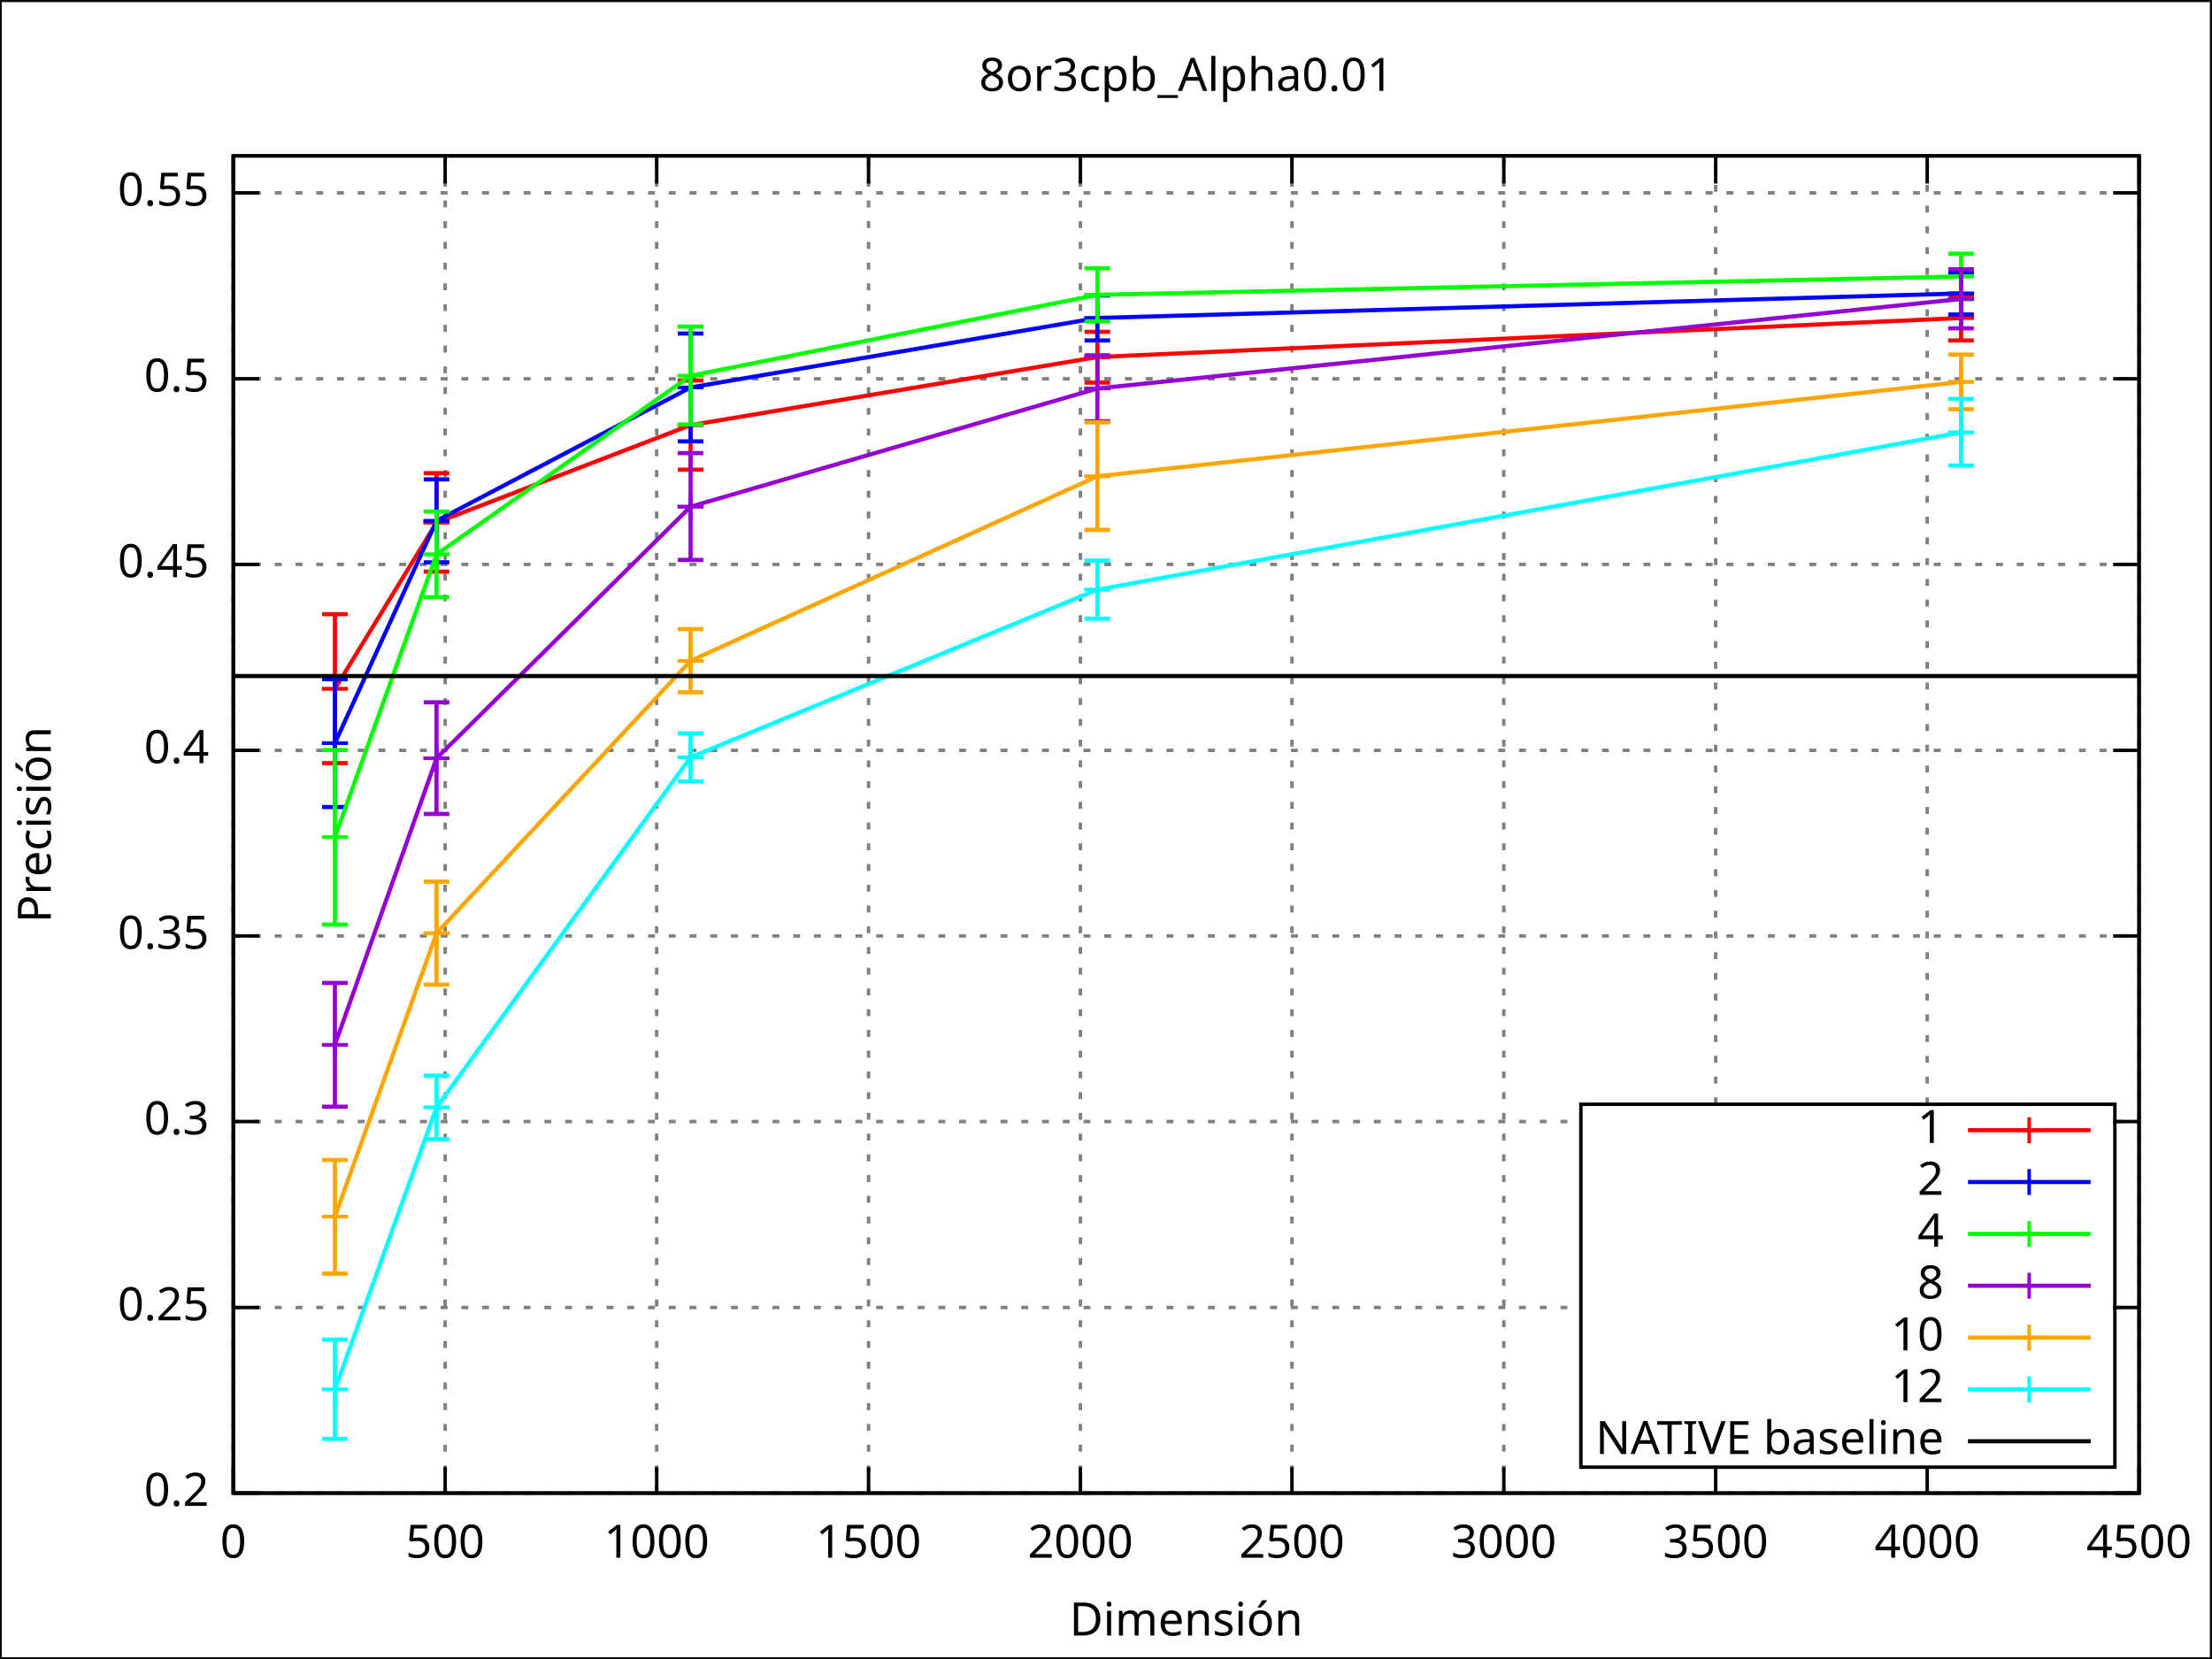
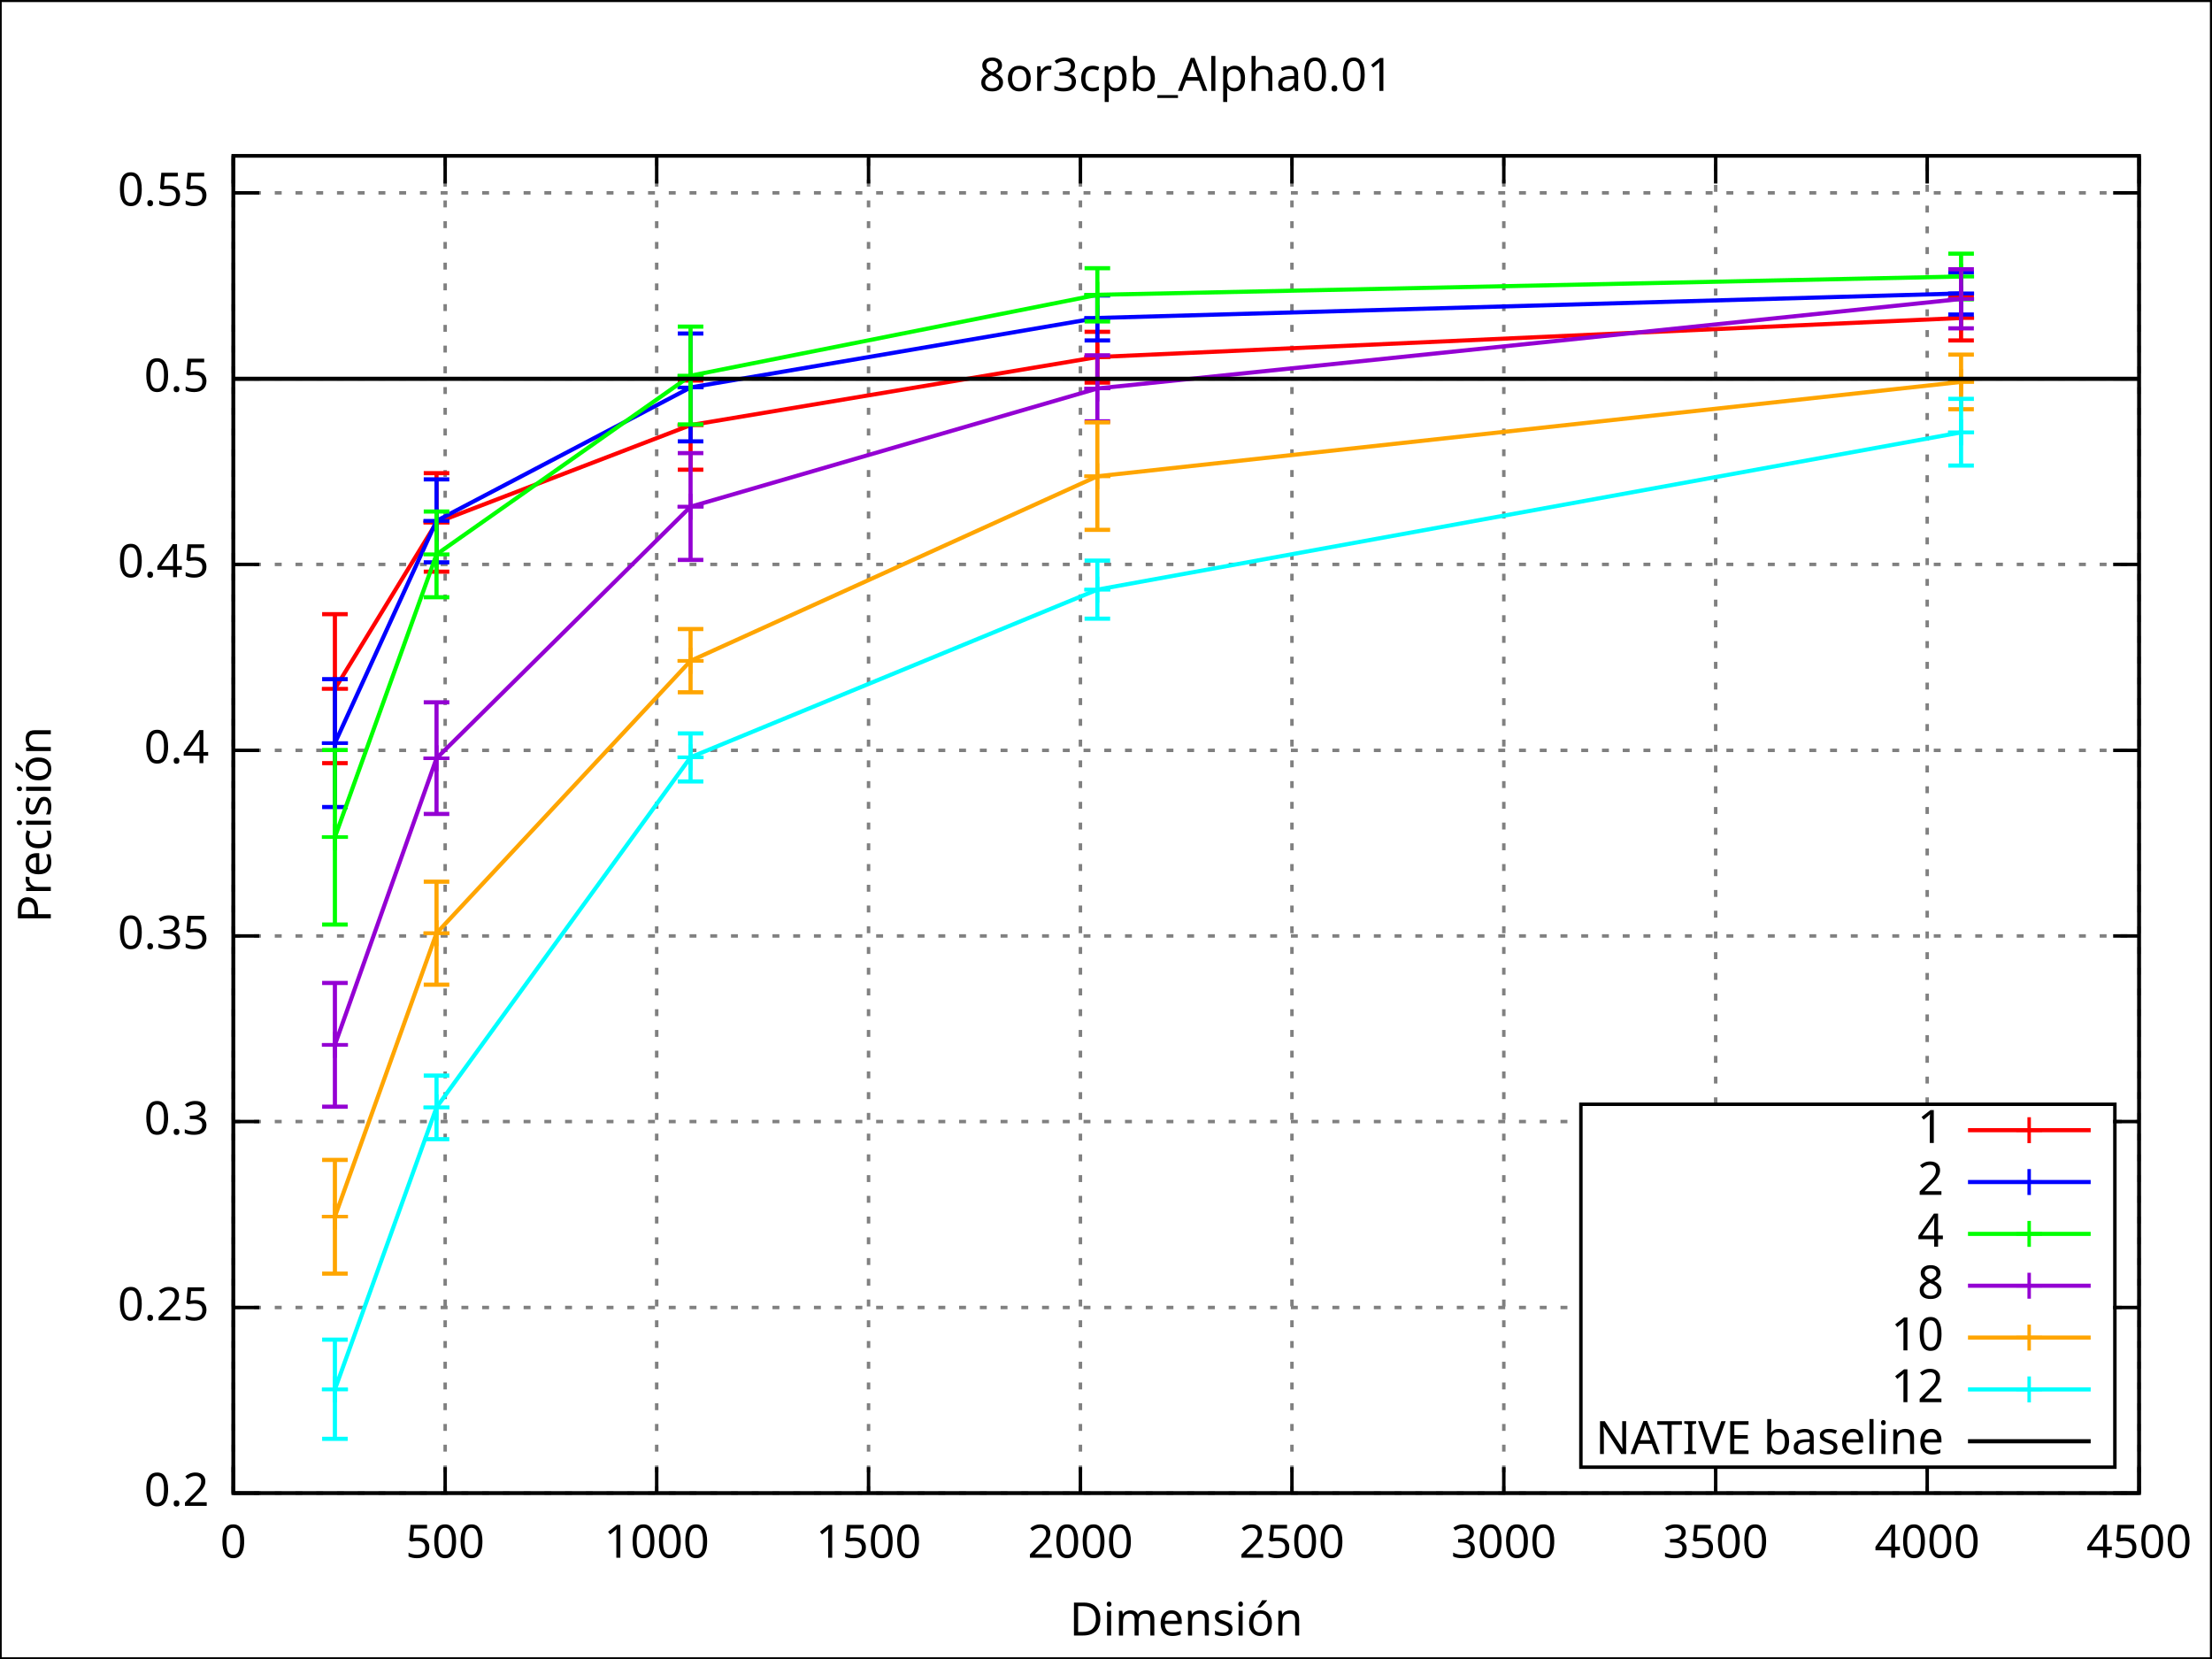
<svg xmlns="http://www.w3.org/2000/svg" xmlns:xlink="http://www.w3.org/1999/xlink" width="640" height="480" viewBox="0 0 640 480">
  <g id="gnuplot_canvas">
    <rect x="0" y="0" width="640" height="480" fill="none" />
    <defs>
      <circle id="gpDot" r="0.5" stroke-width="0.5" />
      <path id="gpPt0" stroke-width="0.267" stroke="currentColor" d="M-1,0 h2 M0,-1 v2" />
      <path id="gpPt1" stroke-width="0.267" stroke="currentColor" d="M-1,-1 L1,1 M1,-1 L-1,1" />
      <path id="gpPt2" stroke-width="0.267" stroke="currentColor" d="M-1,0 L1,0 M0,-1 L0,1 M-1,-1 L1,1 M-1,1 L1,-1" />
      <rect id="gpPt3" stroke-width="0.267" stroke="currentColor" x="-1" y="-1" width="2" height="2" />
      <rect id="gpPt4" stroke-width="0.267" stroke="currentColor" fill="currentColor" x="-1" y="-1" width="2" height="2" />
      <circle id="gpPt5" stroke-width="0.267" stroke="currentColor" cx="0" cy="0" r="1" />
      <use xlink:href="#gpPt5" id="gpPt6" fill="currentColor" stroke="none" />
      <path id="gpPt7" stroke-width="0.267" stroke="currentColor" d="M0,-1.33 L-1.33,0.67 L1.33,0.67 z" />
      <use xlink:href="#gpPt7" id="gpPt8" fill="currentColor" stroke="none" />
      <use xlink:href="#gpPt7" id="gpPt9" stroke="currentColor" transform="rotate(180)" />
      <use xlink:href="#gpPt9" id="gpPt10" fill="currentColor" stroke="none" />
      <use xlink:href="#gpPt3" id="gpPt11" stroke="currentColor" transform="rotate(45)" />
      <use xlink:href="#gpPt11" id="gpPt12" fill="currentColor" stroke="none" />
    </defs>
    <g style="fill:none; color:white; stroke:currentColor; stroke-width:1.00; stroke-linecap:butt; stroke-linejoin:miter">
</g>
    <g style="fill:none; color:black; stroke:currentColor; stroke-width:1.00; stroke-linecap:butt; stroke-linejoin:miter">
      <g style="stroke:none; shape-rendering:crispEdges">
        <polygon fill="rgb(255, 255, 255)" points="0.0,480.0 639.9,480.0 639.9,0.1 0.0,0.1 " />
      </g>
      <path stroke="black" d="M0.0,480.0 L0.0,0.1 L639.9,0.1 L639.9,480.0 L0.0,480.0  h0.01" />
    </g>
    <g style="fill:none; color:gray; stroke:currentColor; stroke-width:1.00; stroke-linecap:butt; stroke-linejoin:miter">
      <path stroke="gray" stroke-dasharray=" 2,4" class="gridline" d="M67.5,432.0 L618.9,432.0  h0.01" />
    </g>
    <g style="fill:none; color:black; stroke:currentColor; stroke-width:1.00; stroke-linecap:butt; stroke-linejoin:miter">
      <path stroke="black" d="M67.5,432.0 L75.0,432.0 M618.9,432.0 L611.4,432.0  h0.01" />
      <g transform="translate(60.5,435.7)" style="stroke:none; fill:black; font-family:Verdana; font-size:10.00pt; text-anchor:end">
        <text> 0.2</text>
      </g>
    </g>
    <g style="fill:none; color:gray; stroke:currentColor; stroke-width:1.00; stroke-linecap:butt; stroke-linejoin:miter">
      <path stroke="gray" stroke-dasharray=" 2,4" class="gridline" d="M67.5,378.3 L457.4,378.3 M611.9,378.3 L618.9,378.3  h0.01" />
    </g>
    <g style="fill:none; color:black; stroke:currentColor; stroke-width:1.00; stroke-linecap:butt; stroke-linejoin:miter">
      <path stroke="black" d="M67.5,378.3 L75.0,378.3 M618.9,378.3 L611.4,378.3  h0.01" />
      <g transform="translate(60.5,382.0)" style="stroke:none; fill:black; font-family:Verdana; font-size:10.00pt; text-anchor:end">
        <text> 0.25</text>
      </g>
    </g>
    <g style="fill:none; color:gray; stroke:currentColor; stroke-width:1.00; stroke-linecap:butt; stroke-linejoin:miter">
      <path stroke="gray" stroke-dasharray=" 2,4" class="gridline" d="M67.5,324.5 L457.4,324.5 M611.9,324.5 L618.9,324.5  h0.01" />
    </g>
    <g style="fill:none; color:black; stroke:currentColor; stroke-width:1.00; stroke-linecap:butt; stroke-linejoin:miter">
      <path stroke="black" d="M67.5,324.5 L75.0,324.5 M618.9,324.5 L611.4,324.5  h0.01" />
      <g transform="translate(60.5,328.2)" style="stroke:none; fill:black; font-family:Verdana; font-size:10.00pt; text-anchor:end">
        <text> 0.3</text>
      </g>
    </g>
    <g style="fill:none; color:gray; stroke:currentColor; stroke-width:1.00; stroke-linecap:butt; stroke-linejoin:miter">
      <path stroke="gray" stroke-dasharray=" 2,4" class="gridline" d="M67.5,270.8 L618.9,270.8  h0.01" />
    </g>
    <g style="fill:none; color:black; stroke:currentColor; stroke-width:1.00; stroke-linecap:butt; stroke-linejoin:miter">
      <path stroke="black" d="M67.5,270.8 L75.0,270.8 M618.9,270.8 L611.4,270.8  h0.01" />
      <g transform="translate(60.5,274.5)" style="stroke:none; fill:black; font-family:Verdana; font-size:10.00pt; text-anchor:end">
        <text> 0.35</text>
      </g>
    </g>
    <g style="fill:none; color:gray; stroke:currentColor; stroke-width:1.00; stroke-linecap:butt; stroke-linejoin:miter">
      <path stroke="gray" stroke-dasharray=" 2,4" class="gridline" d="M67.5,217.1 L618.9,217.1  h0.01" />
    </g>
    <g style="fill:none; color:black; stroke:currentColor; stroke-width:1.00; stroke-linecap:butt; stroke-linejoin:miter">
      <path stroke="black" d="M67.5,217.1 L75.0,217.1 M618.9,217.1 L611.4,217.1  h0.01" />
      <g transform="translate(60.5,220.8)" style="stroke:none; fill:black; font-family:Verdana; font-size:10.00pt; text-anchor:end">
        <text> 0.4</text>
      </g>
    </g>
    <g style="fill:none; color:gray; stroke:currentColor; stroke-width:1.00; stroke-linecap:butt; stroke-linejoin:miter">
      <path stroke="gray" stroke-dasharray=" 2,4" class="gridline" d="M67.5,163.3 L618.9,163.3  h0.01" />
    </g>
    <g style="fill:none; color:black; stroke:currentColor; stroke-width:1.00; stroke-linecap:butt; stroke-linejoin:miter">
      <path stroke="black" d="M67.5,163.3 L75.0,163.3 M618.9,163.3 L611.4,163.3  h0.01" />
      <g transform="translate(60.5,167.0)" style="stroke:none; fill:black; font-family:Verdana; font-size:10.00pt; text-anchor:end">
        <text> 0.45</text>
      </g>
    </g>
    <g style="fill:none; color:gray; stroke:currentColor; stroke-width:1.00; stroke-linecap:butt; stroke-linejoin:miter">
      <path stroke="gray" stroke-dasharray=" 2,4" class="gridline" d="M67.5,109.6 L618.9,109.6  h0.01" />
    </g>
    <g style="fill:none; color:black; stroke:currentColor; stroke-width:1.00; stroke-linecap:butt; stroke-linejoin:miter">
      <path stroke="black" d="M67.5,109.6 L75.0,109.6 M618.9,109.6 L611.4,109.6  h0.01" />
      <g transform="translate(60.5,113.3)" style="stroke:none; fill:black; font-family:Verdana; font-size:10.00pt; text-anchor:end">
        <text> 0.5</text>
      </g>
    </g>
    <g style="fill:none; color:gray; stroke:currentColor; stroke-width:1.00; stroke-linecap:butt; stroke-linejoin:miter">
      <path stroke="gray" stroke-dasharray=" 2,4" class="gridline" d="M67.5,55.8 L618.9,55.8  h0.01" />
    </g>
    <g style="fill:none; color:black; stroke:currentColor; stroke-width:1.00; stroke-linecap:butt; stroke-linejoin:miter">
      <path stroke="black" d="M67.5,55.8 L75.0,55.8 M618.9,55.8 L611.4,55.8  h0.01" />
      <g transform="translate(60.5,59.5)" style="stroke:none; fill:black; font-family:Verdana; font-size:10.00pt; text-anchor:end">
        <text> 0.55</text>
      </g>
    </g>
    <g style="fill:none; color:gray; stroke:currentColor; stroke-width:1.00; stroke-linecap:butt; stroke-linejoin:miter">
      <path stroke="gray" stroke-dasharray=" 2,4" class="gridline" d="M67.5,432.0 L67.5,45.1  h0.01" />
    </g>
    <g style="fill:none; color:black; stroke:currentColor; stroke-width:1.00; stroke-linecap:butt; stroke-linejoin:miter">
      <path stroke="black" d="M67.5,432.0 L67.5,424.5 M67.5,45.1 L67.5,52.6  h0.01" />
      <g transform="translate(67.5,450.7)" style="stroke:none; fill:black; font-family:Verdana; font-size:10.00pt; text-anchor:middle">
        <text> 0</text>
      </g>
    </g>
    <g style="fill:none; color:gray; stroke:currentColor; stroke-width:1.00; stroke-linecap:butt; stroke-linejoin:miter">
      <path stroke="gray" stroke-dasharray=" 2,4" class="gridline" d="M128.8,432.0 L128.8,45.1  h0.01" />
    </g>
    <g style="fill:none; color:black; stroke:currentColor; stroke-width:1.00; stroke-linecap:butt; stroke-linejoin:miter">
      <path stroke="black" d="M128.8,432.0 L128.8,424.5 M128.8,45.1 L128.8,52.6  h0.01" />
      <g transform="translate(128.8,450.7)" style="stroke:none; fill:black; font-family:Verdana; font-size:10.00pt; text-anchor:middle">
        <text> 500</text>
      </g>
    </g>
    <g style="fill:none; color:gray; stroke:currentColor; stroke-width:1.00; stroke-linecap:butt; stroke-linejoin:miter">
      <path stroke="gray" stroke-dasharray=" 2,4" class="gridline" d="M190.0,432.0 L190.0,45.1  h0.01" />
    </g>
    <g style="fill:none; color:black; stroke:currentColor; stroke-width:1.00; stroke-linecap:butt; stroke-linejoin:miter">
      <path stroke="black" d="M190.0,432.0 L190.0,424.5 M190.0,45.1 L190.0,52.6  h0.01" />
      <g transform="translate(190.0,450.7)" style="stroke:none; fill:black; font-family:Verdana; font-size:10.00pt; text-anchor:middle">
        <text> 1000</text>
      </g>
    </g>
    <g style="fill:none; color:gray; stroke:currentColor; stroke-width:1.00; stroke-linecap:butt; stroke-linejoin:miter">
      <path stroke="gray" stroke-dasharray=" 2,4" class="gridline" d="M251.3,432.0 L251.3,45.1  h0.01" />
    </g>
    <g style="fill:none; color:black; stroke:currentColor; stroke-width:1.00; stroke-linecap:butt; stroke-linejoin:miter">
      <path stroke="black" d="M251.3,432.0 L251.3,424.5 M251.3,45.1 L251.3,52.6  h0.01" />
      <g transform="translate(251.3,450.7)" style="stroke:none; fill:black; font-family:Verdana; font-size:10.00pt; text-anchor:middle">
        <text> 1500</text>
      </g>
    </g>
    <g style="fill:none; color:gray; stroke:currentColor; stroke-width:1.00; stroke-linecap:butt; stroke-linejoin:miter">
      <path stroke="gray" stroke-dasharray=" 2,4" class="gridline" d="M312.6,432.0 L312.6,45.1  h0.01" />
    </g>
    <g style="fill:none; color:black; stroke:currentColor; stroke-width:1.00; stroke-linecap:butt; stroke-linejoin:miter">
      <path stroke="black" d="M312.6,432.0 L312.6,424.5 M312.6,45.1 L312.6,52.6  h0.01" />
      <g transform="translate(312.6,450.7)" style="stroke:none; fill:black; font-family:Verdana; font-size:10.00pt; text-anchor:middle">
        <text> 2000</text>
      </g>
    </g>
    <g style="fill:none; color:gray; stroke:currentColor; stroke-width:1.00; stroke-linecap:butt; stroke-linejoin:miter">
      <path stroke="gray" stroke-dasharray=" 2,4" class="gridline" d="M373.8,432.0 L373.8,45.1  h0.01" />
    </g>
    <g style="fill:none; color:black; stroke:currentColor; stroke-width:1.00; stroke-linecap:butt; stroke-linejoin:miter">
      <path stroke="black" d="M373.8,432.0 L373.8,424.5 M373.8,45.1 L373.8,52.6  h0.01" />
      <g transform="translate(373.8,450.7)" style="stroke:none; fill:black; font-family:Verdana; font-size:10.00pt; text-anchor:middle">
        <text> 2500</text>
      </g>
    </g>
    <g style="fill:none; color:gray; stroke:currentColor; stroke-width:1.00; stroke-linecap:butt; stroke-linejoin:miter">
      <path stroke="gray" stroke-dasharray=" 2,4" class="gridline" d="M435.1,432.0 L435.1,45.1  h0.01" />
    </g>
    <g style="fill:none; color:black; stroke:currentColor; stroke-width:1.00; stroke-linecap:butt; stroke-linejoin:miter">
      <path stroke="black" d="M435.1,432.0 L435.1,424.5 M435.1,45.1 L435.1,52.6  h0.01" />
      <g transform="translate(435.1,450.7)" style="stroke:none; fill:black; font-family:Verdana; font-size:10.00pt; text-anchor:middle">
        <text> 3000</text>
      </g>
    </g>
    <g style="fill:none; color:gray; stroke:currentColor; stroke-width:1.00; stroke-linecap:butt; stroke-linejoin:miter">
      <path stroke="gray" stroke-dasharray=" 2,4" class="gridline" d="M496.4,432.0 L496.4,424.5 M496.4,319.5 L496.4,45.1  h0.01" />
    </g>
    <g style="fill:none; color:black; stroke:currentColor; stroke-width:1.00; stroke-linecap:butt; stroke-linejoin:miter">
      <path stroke="black" d="M496.4,432.0 L496.4,424.5 M496.4,45.1 L496.4,52.6  h0.01" />
      <g transform="translate(496.4,450.7)" style="stroke:none; fill:black; font-family:Verdana; font-size:10.00pt; text-anchor:middle">
        <text> 3500</text>
      </g>
    </g>
    <g style="fill:none; color:gray; stroke:currentColor; stroke-width:1.00; stroke-linecap:butt; stroke-linejoin:miter">
      <path stroke="gray" stroke-dasharray=" 2,4" class="gridline" d="M557.6,432.0 L557.6,424.5 M557.6,319.5 L557.6,45.1  h0.01" />
    </g>
    <g style="fill:none; color:black; stroke:currentColor; stroke-width:1.00; stroke-linecap:butt; stroke-linejoin:miter">
      <path stroke="black" d="M557.6,432.0 L557.6,424.5 M557.6,45.1 L557.6,52.6  h0.01" />
      <g transform="translate(557.6,450.7)" style="stroke:none; fill:black; font-family:Verdana; font-size:10.00pt; text-anchor:middle">
        <text> 4000</text>
      </g>
    </g>
    <g style="fill:none; color:gray; stroke:currentColor; stroke-width:1.00; stroke-linecap:butt; stroke-linejoin:miter">
      <path stroke="gray" stroke-dasharray=" 2,4" class="gridline" d="M618.9,432.0 L618.9,45.1  h0.01" />
    </g>
    <g style="fill:none; color:black; stroke:currentColor; stroke-width:1.00; stroke-linecap:butt; stroke-linejoin:miter">
      <path stroke="black" d="M618.9,432.0 L618.9,424.5 M618.9,45.1 L618.9,52.6  h0.01" />
      <g transform="translate(618.9,450.7)" style="stroke:none; fill:black; font-family:Verdana; font-size:10.00pt; text-anchor:middle">
        <text> 4500</text>
      </g>
      <path stroke="black" d="M67.5,45.1 L67.5,432.0 L618.9,432.0 L618.9,45.1 L67.5,45.1 Z  h0.01" />
      <g transform="translate(14.7,238.6) rotate(270)" style="stroke:none; fill:black; font-family:Verdana; font-size:10.00pt; text-anchor:middle">
        <text>Precisión</text>
      </g>
      <g transform="translate(343.2,473.2)" style="stroke:none; fill:black; font-family:Verdana; font-size:10.00pt; text-anchor:middle">
        <text>Dimensión</text>
      </g>
      <g transform="translate(343.2,26.3)" style="stroke:none; fill:black; font-family:Verdana; font-size:10.00pt; text-anchor:middle">
        <text>8or3cpb_Alpha0.01</text>
      </g>
      <path stroke="black" d="M457.4,424.5 L457.4,319.5 L611.9,319.5 L611.9,424.5 L457.4,424.5 Z  h0.01" />
    </g>
    <g id="gnuplot_plot_1">
      <g style="fill:none; color:white; stroke:black; stroke-width:1.20; stroke-linecap:butt; stroke-linejoin:miter">
</g>
      <g style="fill:none; color:red; stroke:currentColor; stroke-width:1.20; stroke-linecap:butt; stroke-linejoin:miter">
        <g transform="translate(562.4,330.7)" style="stroke:none; fill:black; font-family:Verdana; font-size:10.00pt; text-anchor:end">
          <text>1</text>
        </g>
        <path stroke="rgb(255,   0,   0)" d="M569.4,327.0 L604.9,327.0 M96.9,199.3 L126.3,151.2 L199.8,123.0 L317.5,103.3 L567.4,92.0  h0.01" />
        <use xlink:href="#gpPt0" transform="translate(96.9,199.3) scale(3.75)" color="rgb(255,   0,   0)" />
        <use xlink:href="#gpPt0" transform="translate(126.3,151.2) scale(3.75)" color="rgb(255,   0,   0)" />
        <use xlink:href="#gpPt0" transform="translate(199.8,123.0) scale(3.75)" color="rgb(255,   0,   0)" />
        <use xlink:href="#gpPt0" transform="translate(317.5,103.3) scale(3.75)" color="rgb(255,   0,   0)" />
        <use xlink:href="#gpPt0" transform="translate(567.4,92.0) scale(3.75)" color="rgb(255,   0,   0)" />
        <use xlink:href="#gpPt0" transform="translate(587.1,327.0) scale(3.75)" color="rgb(255,   0,   0)" />
      </g>
    </g>
    <g id="gnuplot_plot_2">
      <g style="fill:none; color:red; stroke:currentColor; stroke-width:1.20; stroke-linecap:butt; stroke-linejoin:miter">
        <path stroke="rgb(255,   0,   0)" d="M96.9,220.8 L96.9,177.7 M93.2,220.8 L100.6,220.8 M93.2,177.7 L100.6,177.7 M126.3,165.4 L126.3,136.9    M122.6,165.4 L130.0,165.4 M122.6,136.9 L130.0,136.9 M199.8,135.9 L199.8,110.1 M196.1,135.9 L203.5,135.9    M196.1,110.1 L203.5,110.1 M317.5,110.7 L317.5,96.0 M313.8,110.7 L321.2,110.7 M313.8,96.0 L321.2,96.0    M567.4,98.5 L567.4,85.5 M563.7,98.5 L571.1,98.5 M563.7,85.5 L571.1,85.5  h0.01" />
        <use xlink:href="#gpPt0" transform="translate(96.9,199.3) scale(3.75)" color="rgb(255,   0,   0)" />
        <use xlink:href="#gpPt0" transform="translate(126.3,151.2) scale(3.75)" color="rgb(255,   0,   0)" />
        <use xlink:href="#gpPt0" transform="translate(199.8,123.0) scale(3.75)" color="rgb(255,   0,   0)" />
        <use xlink:href="#gpPt0" transform="translate(317.5,103.3) scale(3.75)" color="rgb(255,   0,   0)" />
        <use xlink:href="#gpPt0" transform="translate(567.4,92.0) scale(3.75)" color="rgb(255,   0,   0)" />
      </g>
    </g>
    <g id="gnuplot_plot_3">
      <g style="fill:none; color:red; stroke:currentColor; stroke-width:1.20; stroke-linecap:butt; stroke-linejoin:miter">
        <g transform="translate(562.4,345.7)" style="stroke:none; fill:black; font-family:Verdana; font-size:10.00pt; text-anchor:end">
          <text>2</text>
        </g>
        <path stroke="rgb(  0,   0, 255)" d="M569.4,342.0 L604.9,342.0 M96.9,215.0 L126.3,150.7 L199.8,112.1 L317.5,92.0 L567.4,84.9  h0.01" />
        <use xlink:href="#gpPt0" transform="translate(96.9,215.0) scale(3.75)" color="rgb(  0,   0, 255)" />
        <use xlink:href="#gpPt0" transform="translate(126.3,150.7) scale(3.75)" color="rgb(  0,   0, 255)" />
        <use xlink:href="#gpPt0" transform="translate(199.8,112.1) scale(3.75)" color="rgb(  0,   0, 255)" />
        <use xlink:href="#gpPt0" transform="translate(317.5,92.0) scale(3.75)" color="rgb(  0,   0, 255)" />
        <use xlink:href="#gpPt0" transform="translate(567.4,84.9) scale(3.75)" color="rgb(  0,   0, 255)" />
        <use xlink:href="#gpPt0" transform="translate(587.1,342.0) scale(3.75)" color="rgb(  0,   0, 255)" />
      </g>
    </g>
    <g id="gnuplot_plot_4">
      <g style="fill:none; color:red; stroke:currentColor; stroke-width:1.20; stroke-linecap:butt; stroke-linejoin:miter">
        <path stroke="rgb(  0,   0, 255)" d="M96.9,233.5 L96.9,196.5 M93.2,233.5 L100.6,233.5 M93.2,196.5 L100.6,196.5 M126.3,162.7 L126.3,138.7    M122.6,162.7 L130.0,162.7 M122.6,138.7 L130.0,138.7 M199.8,127.7 L199.8,96.5 M196.1,127.7 L203.5,127.7    M196.1,96.5 L203.5,96.5 M317.5,98.5 L317.5,85.5 M313.8,98.5 L321.2,98.5 M313.8,85.5 L321.2,85.5    M567.4,91.0 L567.4,78.8 M563.7,91.0 L571.1,91.0 M563.7,78.8 L571.1,78.8  h0.01" />
        <use xlink:href="#gpPt0" transform="translate(96.9,215.0) scale(3.75)" color="rgb(  0,   0, 255)" />
        <use xlink:href="#gpPt0" transform="translate(126.3,150.7) scale(3.75)" color="rgb(  0,   0, 255)" />
        <use xlink:href="#gpPt0" transform="translate(199.8,112.1) scale(3.75)" color="rgb(  0,   0, 255)" />
        <use xlink:href="#gpPt0" transform="translate(317.5,92.0) scale(3.75)" color="rgb(  0,   0, 255)" />
        <use xlink:href="#gpPt0" transform="translate(567.4,84.9) scale(3.75)" color="rgb(  0,   0, 255)" />
      </g>
    </g>
    <g id="gnuplot_plot_5">
      <g style="fill:none; color:red; stroke:currentColor; stroke-width:1.20; stroke-linecap:butt; stroke-linejoin:miter">
        <g transform="translate(562.4,360.7)" style="stroke:none; fill:black; font-family:Verdana; font-size:10.00pt; text-anchor:end">
          <text>4</text>
        </g>
        <path stroke="rgb(  0, 255,   0)" d="M569.4,357.0 L604.9,357.0 M96.9,242.2 L126.3,160.4 L199.8,108.7 L317.5,85.3 L567.4,80.0  h0.01" />
        <use xlink:href="#gpPt0" transform="translate(96.9,242.2) scale(3.75)" color="rgb(  0, 255,   0)" />
        <use xlink:href="#gpPt0" transform="translate(126.3,160.4) scale(3.75)" color="rgb(  0, 255,   0)" />
        <use xlink:href="#gpPt0" transform="translate(199.8,108.7) scale(3.75)" color="rgb(  0, 255,   0)" />
        <use xlink:href="#gpPt0" transform="translate(317.5,85.3) scale(3.75)" color="rgb(  0, 255,   0)" />
        <use xlink:href="#gpPt0" transform="translate(567.4,80.0) scale(3.75)" color="rgb(  0, 255,   0)" />
        <use xlink:href="#gpPt0" transform="translate(587.1,357.0) scale(3.75)" color="rgb(  0, 255,   0)" />
      </g>
    </g>
    <g id="gnuplot_plot_6">
      <g style="fill:none; color:red; stroke:currentColor; stroke-width:1.20; stroke-linecap:butt; stroke-linejoin:miter">
        <path stroke="rgb(  0, 255,   0)" d="M96.9,267.5 L96.9,217.0 M93.2,267.5 L100.6,267.5 M93.2,217.0 L100.6,217.0 M126.3,172.8 L126.3,148.0    M122.6,172.8 L130.0,172.8 M122.6,148.0 L130.0,148.0 M199.8,122.8 L199.8,94.5 M196.1,122.8 L203.5,122.8    M196.1,94.5 L203.5,94.5 M317.5,93.0 L317.5,77.6 M313.8,93.0 L321.2,93.0 M313.8,77.6 L321.2,77.6    M567.4,86.6 L567.4,73.4 M563.7,86.6 L571.1,86.6 M563.7,73.4 L571.1,73.4  h0.01" />
        <use xlink:href="#gpPt0" transform="translate(96.9,242.2) scale(3.75)" color="rgb(  0, 255,   0)" />
        <use xlink:href="#gpPt0" transform="translate(126.3,160.4) scale(3.75)" color="rgb(  0, 255,   0)" />
        <use xlink:href="#gpPt0" transform="translate(199.8,108.7) scale(3.75)" color="rgb(  0, 255,   0)" />
        <use xlink:href="#gpPt0" transform="translate(317.5,85.3) scale(3.75)" color="rgb(  0, 255,   0)" />
        <use xlink:href="#gpPt0" transform="translate(567.4,80.0) scale(3.75)" color="rgb(  0, 255,   0)" />
      </g>
    </g>
    <g id="gnuplot_plot_7">
      <g style="fill:none; color:red; stroke:currentColor; stroke-width:1.20; stroke-linecap:butt; stroke-linejoin:miter">
        <g transform="translate(562.4,375.7)" style="stroke:none; fill:black; font-family:Verdana; font-size:10.00pt; text-anchor:end">
          <text>8</text>
        </g>
        <path stroke="rgb(148,   0, 211)" d="M569.4,372.0 L604.9,372.0 M96.9,302.3 L126.3,219.4 L199.8,146.6 L317.5,112.4 L567.4,86.5  h0.01" />
        <use xlink:href="#gpPt0" transform="translate(96.9,302.3) scale(3.75)" color="rgb(148,   0, 211)" />
        <use xlink:href="#gpPt0" transform="translate(126.3,219.4) scale(3.75)" color="rgb(148,   0, 211)" />
        <use xlink:href="#gpPt0" transform="translate(199.8,146.6) scale(3.75)" color="rgb(148,   0, 211)" />
        <use xlink:href="#gpPt0" transform="translate(317.5,112.4) scale(3.75)" color="rgb(148,   0, 211)" />
        <use xlink:href="#gpPt0" transform="translate(567.4,86.5) scale(3.75)" color="rgb(148,   0, 211)" />
        <use xlink:href="#gpPt0" transform="translate(587.1,372.0) scale(3.75)" color="rgb(148,   0, 211)" />
      </g>
    </g>
    <g id="gnuplot_plot_8">
      <g style="fill:none; color:red; stroke:currentColor; stroke-width:1.20; stroke-linecap:butt; stroke-linejoin:miter">
        <path stroke="rgb(148,   0, 211)" d="M96.9,320.2 L96.9,284.4 M93.2,320.2 L100.6,320.2 M93.2,284.4 L100.6,284.4 M126.3,235.5 L126.3,203.2    M122.6,235.5 L130.0,235.5 M122.6,203.2 L130.0,203.2 M199.8,162.0 L199.8,131.1 M196.1,162.0 L203.5,162.0    M196.1,131.1 L203.5,131.1 M317.5,121.9 L317.5,102.8 M313.8,121.9 L321.2,121.9 M313.8,102.8 L321.2,102.8    M567.4,95.0 L567.4,77.9 M563.7,95.0 L571.1,95.0 M563.7,77.9 L571.1,77.9  h0.01" />
        <use xlink:href="#gpPt0" transform="translate(96.9,302.3) scale(3.75)" color="rgb(148,   0, 211)" />
        <use xlink:href="#gpPt0" transform="translate(126.3,219.4) scale(3.75)" color="rgb(148,   0, 211)" />
        <use xlink:href="#gpPt0" transform="translate(199.8,146.6) scale(3.75)" color="rgb(148,   0, 211)" />
        <use xlink:href="#gpPt0" transform="translate(317.5,112.4) scale(3.75)" color="rgb(148,   0, 211)" />
        <use xlink:href="#gpPt0" transform="translate(567.4,86.5) scale(3.75)" color="rgb(148,   0, 211)" />
      </g>
    </g>
    <g id="gnuplot_plot_9">
      <g style="fill:none; color:red; stroke:currentColor; stroke-width:1.20; stroke-linecap:butt; stroke-linejoin:miter">
        <g transform="translate(562.4,390.7)" style="stroke:none; fill:black; font-family:Verdana; font-size:10.00pt; text-anchor:end">
          <text>10</text>
        </g>
        <path stroke="rgb(255, 165,   0)" d="M569.4,387.0 L604.9,387.0 M96.9,352.0 L126.3,270.0 L199.8,191.2 L317.5,137.8 L567.4,110.5  h0.01" />
        <use xlink:href="#gpPt0" transform="translate(96.9,352.0) scale(3.75)" color="rgb(255, 165,   0)" />
        <use xlink:href="#gpPt0" transform="translate(126.3,270.0) scale(3.75)" color="rgb(255, 165,   0)" />
        <use xlink:href="#gpPt0" transform="translate(199.8,191.2) scale(3.75)" color="rgb(255, 165,   0)" />
        <use xlink:href="#gpPt0" transform="translate(317.5,137.8) scale(3.75)" color="rgb(255, 165,   0)" />
        <use xlink:href="#gpPt0" transform="translate(567.4,110.5) scale(3.75)" color="rgb(255, 165,   0)" />
        <use xlink:href="#gpPt0" transform="translate(587.1,387.0) scale(3.75)" color="rgb(255, 165,   0)" />
      </g>
    </g>
    <g id="gnuplot_plot_10">
      <g style="fill:none; color:red; stroke:currentColor; stroke-width:1.20; stroke-linecap:butt; stroke-linejoin:miter">
        <path stroke="rgb(255, 165,   0)" d="M96.9,368.5 L96.9,335.6 M93.2,368.5 L100.6,368.5 M93.2,335.6 L100.6,335.6 M126.3,284.9 L126.3,255.1    M122.6,284.9 L130.0,284.9 M122.6,255.1 L130.0,255.1 M199.8,200.3 L199.8,182.0 M196.1,200.3 L203.5,200.3    M196.1,182.0 L203.5,182.0 M317.5,153.3 L317.5,122.2 M313.8,153.3 L321.2,153.3 M313.8,122.2 L321.2,122.2    M567.4,118.4 L567.4,102.6 M563.7,118.4 L571.1,118.4 M563.7,102.6 L571.1,102.6  h0.01" />
        <use xlink:href="#gpPt0" transform="translate(96.9,352.0) scale(3.75)" color="rgb(255, 165,   0)" />
        <use xlink:href="#gpPt0" transform="translate(126.3,270.0) scale(3.75)" color="rgb(255, 165,   0)" />
        <use xlink:href="#gpPt0" transform="translate(199.8,191.2) scale(3.75)" color="rgb(255, 165,   0)" />
        <use xlink:href="#gpPt0" transform="translate(317.5,137.8) scale(3.75)" color="rgb(255, 165,   0)" />
        <use xlink:href="#gpPt0" transform="translate(567.4,110.5) scale(3.75)" color="rgb(255, 165,   0)" />
      </g>
    </g>
    <g id="gnuplot_plot_11">
      <g style="fill:none; color:red; stroke:currentColor; stroke-width:1.20; stroke-linecap:butt; stroke-linejoin:miter">
        <g transform="translate(562.4,405.7)" style="stroke:none; fill:black; font-family:Verdana; font-size:10.00pt; text-anchor:end">
          <text>12</text>
        </g>
        <path stroke="rgb(  0, 255, 255)" d="M569.4,402.0 L604.9,402.0 M96.9,402.0 L126.3,320.4 L199.8,219.1 L317.5,170.6 L567.4,125.1  h0.01" />
        <use xlink:href="#gpPt0" transform="translate(96.9,402.0) scale(3.75)" color="rgb(  0, 255, 255)" />
        <use xlink:href="#gpPt0" transform="translate(126.3,320.4) scale(3.75)" color="rgb(  0, 255, 255)" />
        <use xlink:href="#gpPt0" transform="translate(199.8,219.1) scale(3.75)" color="rgb(  0, 255, 255)" />
        <use xlink:href="#gpPt0" transform="translate(317.5,170.6) scale(3.75)" color="rgb(  0, 255, 255)" />
        <use xlink:href="#gpPt0" transform="translate(567.4,125.1) scale(3.75)" color="rgb(  0, 255, 255)" />
        <use xlink:href="#gpPt0" transform="translate(587.1,402.0) scale(3.75)" color="rgb(  0, 255, 255)" />
      </g>
    </g>
    <g id="gnuplot_plot_12">
      <g style="fill:none; color:red; stroke:currentColor; stroke-width:1.20; stroke-linecap:butt; stroke-linejoin:miter">
        <path stroke="rgb(  0, 255, 255)" d="M96.9,416.3 L96.9,387.6 M93.2,416.3 L100.6,416.3 M93.2,387.6 L100.6,387.6 M126.3,329.6 L126.3,311.2    M122.6,329.6 L130.0,329.6 M122.6,311.2 L130.0,311.2 M199.8,226.1 L199.8,212.2 M196.1,226.1 L203.5,226.1    M196.1,212.2 L203.5,212.2 M317.5,179.0 L317.5,162.2 M313.8,179.0 L321.2,179.0 M313.8,162.2 L321.2,162.2    M567.4,134.7 L567.4,115.4 M563.7,134.7 L571.1,134.7 M563.7,115.4 L571.1,115.4  h0.01" />
        <use xlink:href="#gpPt0" transform="translate(96.9,402.0) scale(3.75)" color="rgb(  0, 255, 255)" />
        <use xlink:href="#gpPt0" transform="translate(126.3,320.4) scale(3.75)" color="rgb(  0, 255, 255)" />
        <use xlink:href="#gpPt0" transform="translate(199.8,219.1) scale(3.75)" color="rgb(  0, 255, 255)" />
        <use xlink:href="#gpPt0" transform="translate(317.5,170.6) scale(3.75)" color="rgb(  0, 255, 255)" />
        <use xlink:href="#gpPt0" transform="translate(567.4,125.1) scale(3.75)" color="rgb(  0, 255, 255)" />
      </g>
    </g>
    <g id="gnuplot_plot_13">
      <g style="fill:none; color:red; stroke:currentColor; stroke-width:1.20; stroke-linecap:butt; stroke-linejoin:miter">
        <g transform="translate(562.4,420.7)" style="stroke:none; fill:black; font-family:Verdana; font-size:10.00pt; text-anchor:end">
          <text>NATIVE baseline</text>
        </g>
-         <path stroke="rgb(  0,   0,   0)" d="M569.4,417.0 L604.9,417.0 M67.5,195.6 L618.9,195.6  h0.01" />
+         <path stroke="rgb(  0,   0,   0)" d="M569.4,417.0 L604.9,417.0 M67.5,109.6 L618.9,109.6  h0.01" />
      </g>
    </g>
    <g style="fill:none; color:white; stroke:rgb(  0,   0,   0); stroke-width:1.00; stroke-linecap:butt; stroke-linejoin:miter">
</g>
    <g style="fill:none; color:black; stroke:currentColor; stroke-width:1.00; stroke-linecap:butt; stroke-linejoin:miter">
      <path stroke="black" d="M67.5,45.1 L67.5,432.0 L618.9,432.0 L618.9,45.1 L67.5,45.1 Z  h0.01" />
    </g>
  </g>
</svg>
